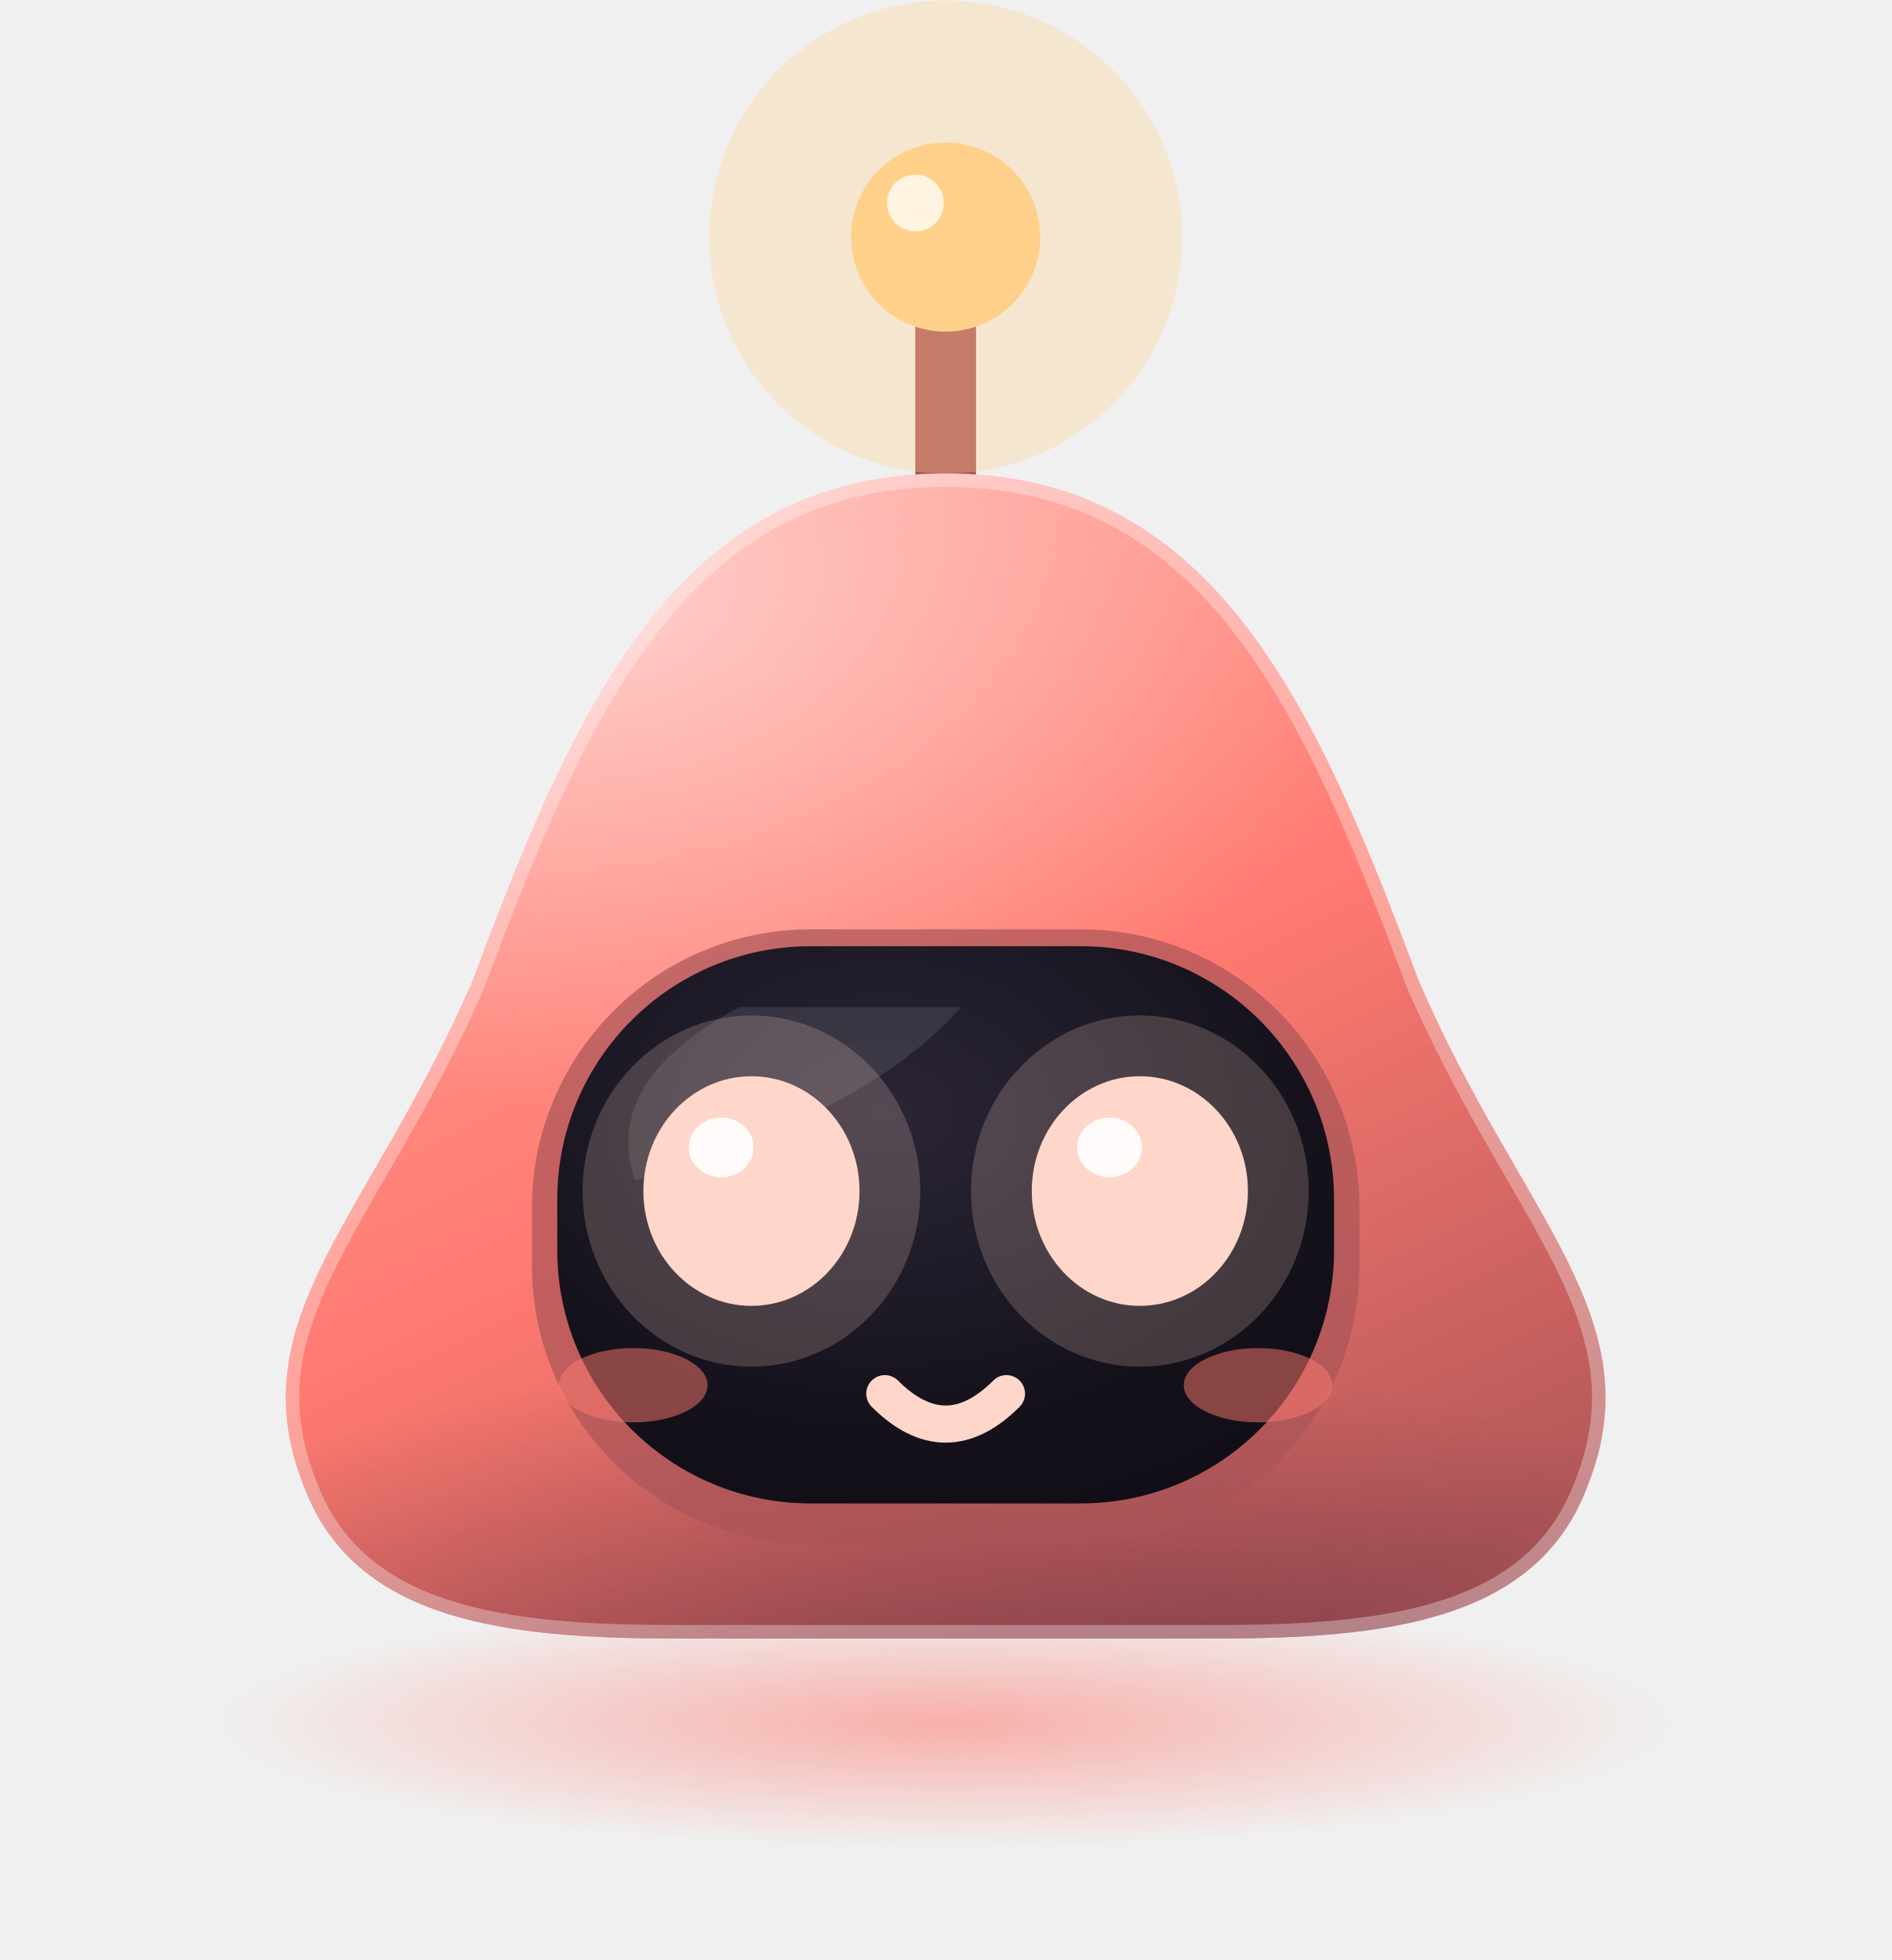
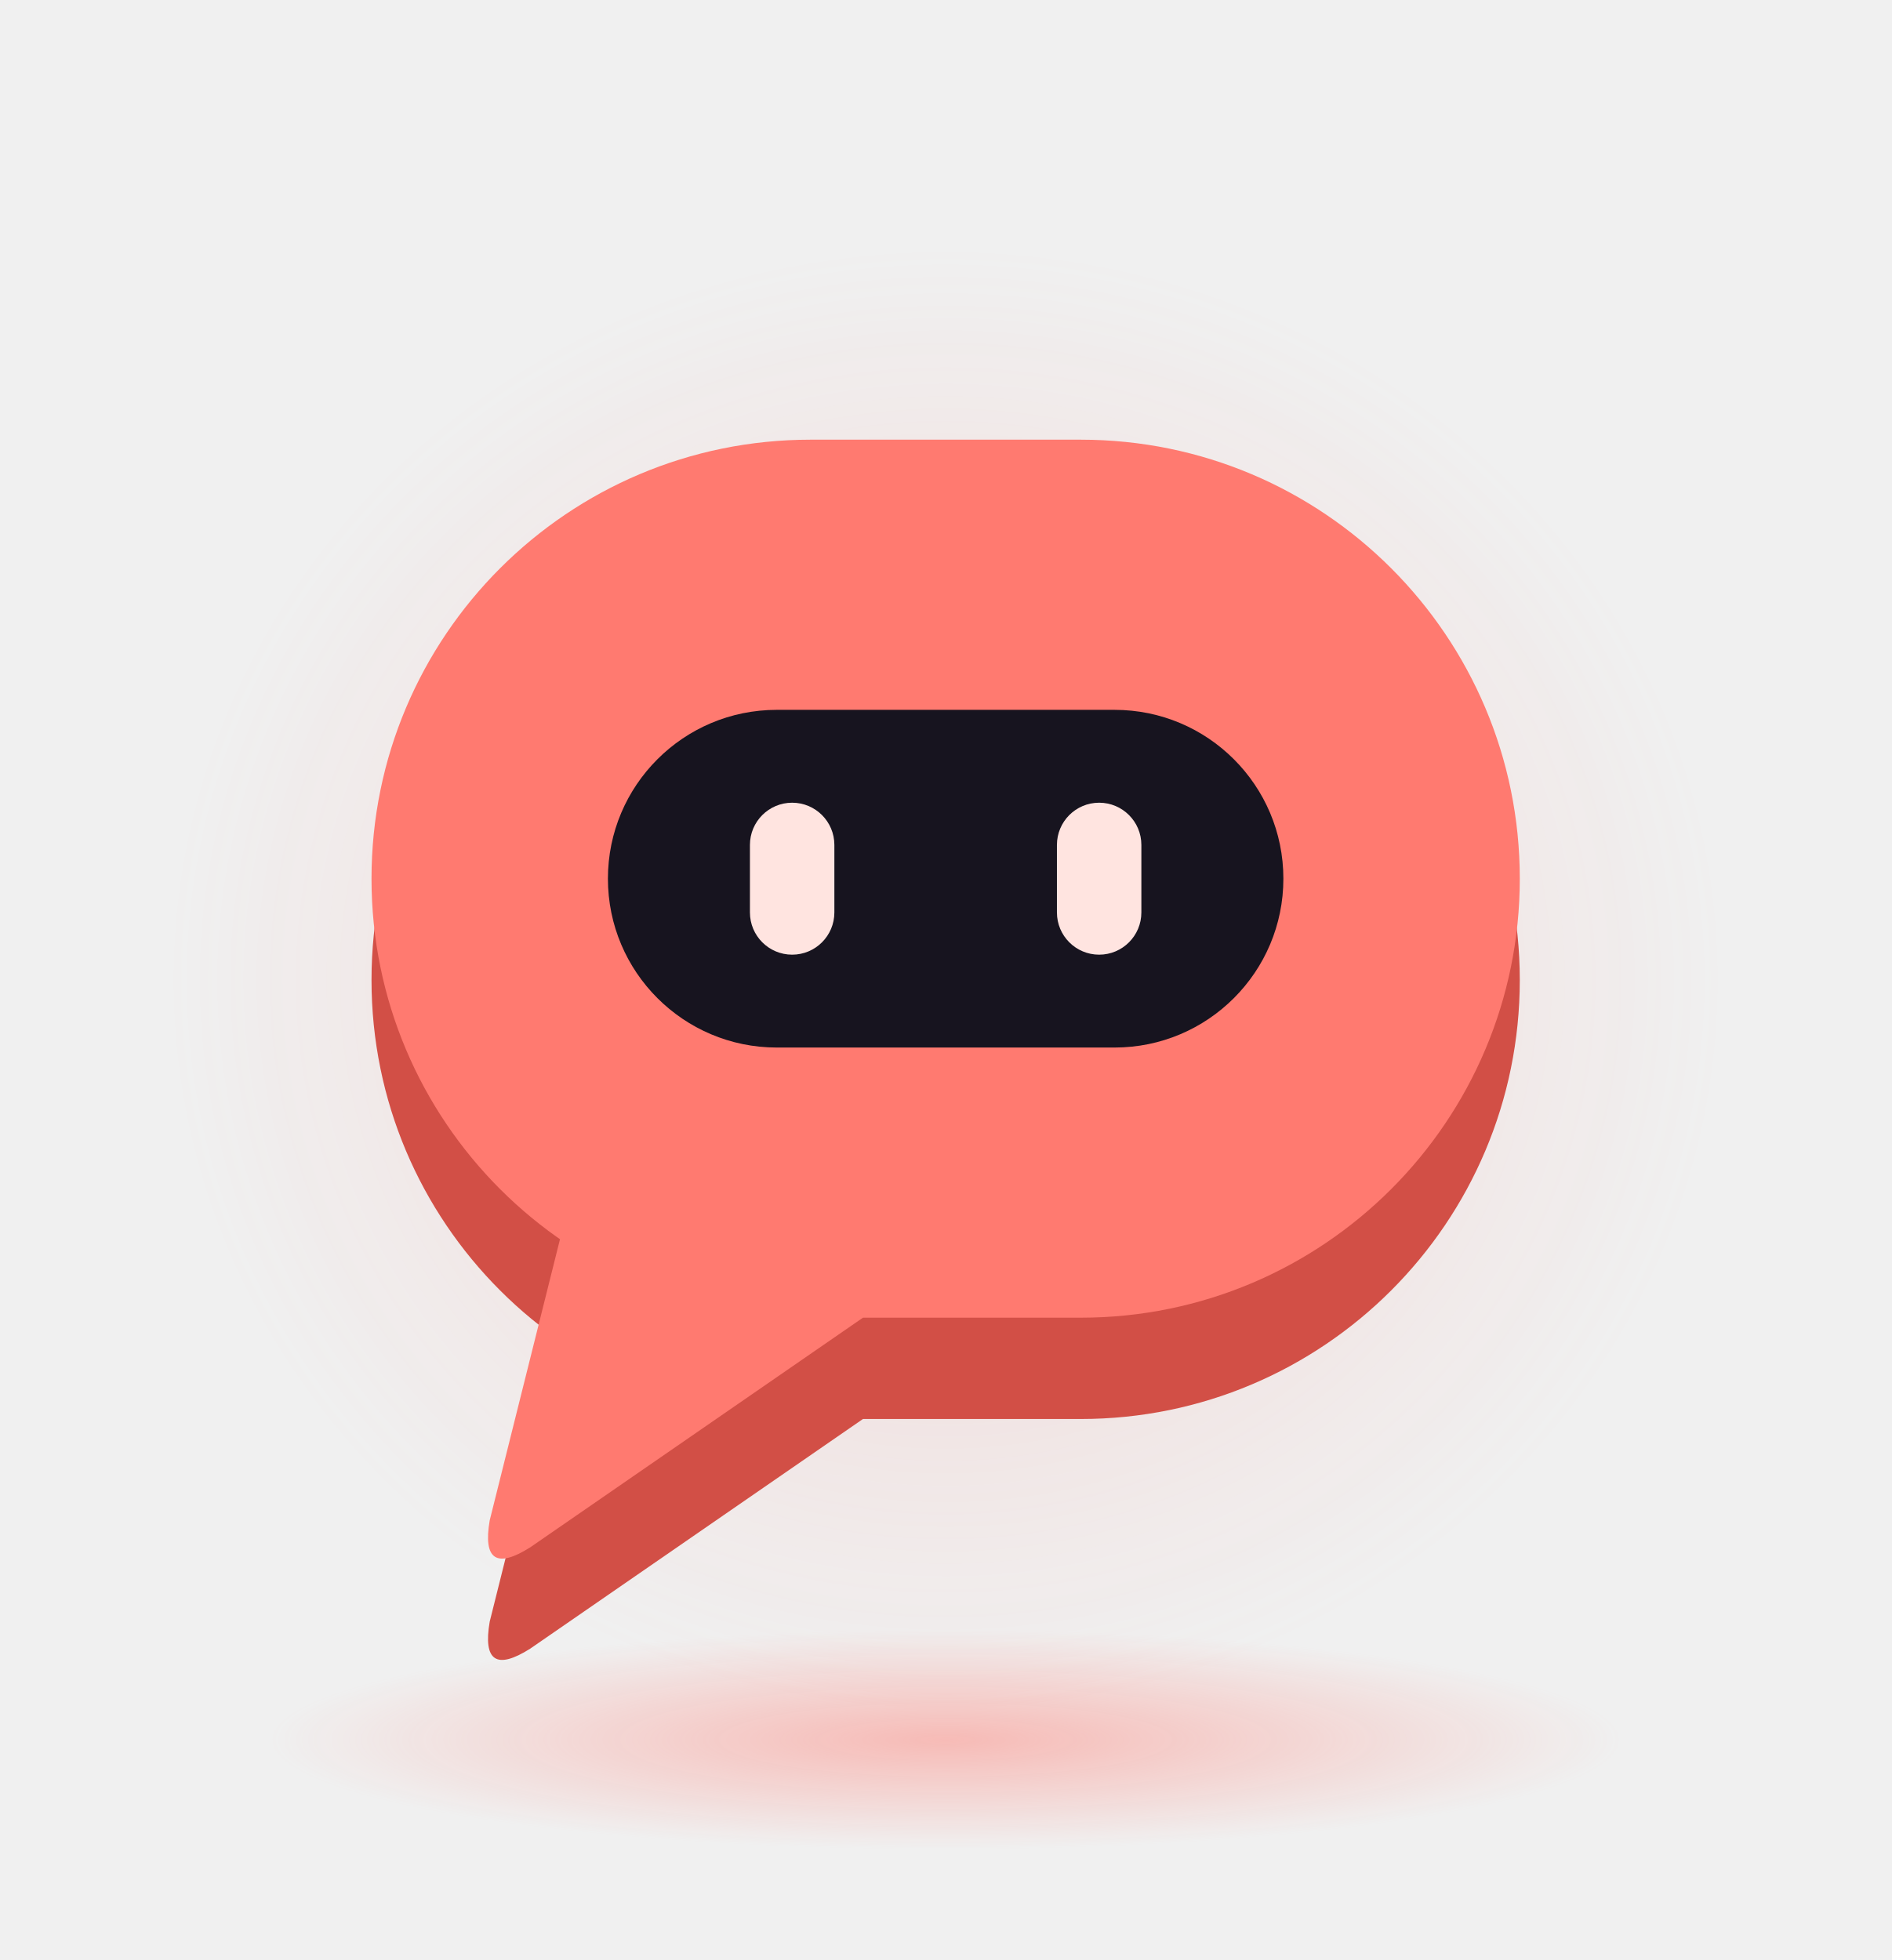
<svg xmlns="http://www.w3.org/2000/svg" viewBox="-6 -6 112 116" width="494" height="512">
  <style>
.saya-float{animation:saya-bob 3.6s ease-in-out infinite}
- .saya-antenna,.saya-hand{transform-box:fill-box;transform-origin:50% 100%}
- .saya-antenna{animation:saya-sway 4.2s ease-in-out infinite}
- .saya-hand-l{animation:saya-hand 3.6s ease-in-out infinite}
- .saya-hand-r{animation:saya-hand 3.6s ease-in-out infinite reverse}
.mascot-eyes{transform-box:fill-box;transform-origin:center;animation:saya-blink 5.6s infinite}
.saya-halo{animation:saya-halo 1.8s ease-in-out infinite}
.saya-shadow{transform-box:fill-box;transform-origin:center;animation:saya-pool 3.6s ease-in-out infinite}
.saya-prism{animation:saya-prism 9s linear infinite}
.saya-spark{transform-box:fill-box;transform-origin:center;animation:saya-spark 2.4s ease-in-out infinite}
.saya-spark:nth-of-type(2){animation-delay:.8s}.saya-spark:nth-of-type(3){animation-delay:1.6s}.saya-spark:nth-of-type(4){animation-delay:1.2s}
@keyframes saya-bob{0%,100%{transform:translateY(0)}50%{transform:translateY(-5px)}}
- @keyframes saya-sway{0%,100%{transform:rotate(-5deg)}50%{transform:rotate(6deg)}}
- @keyframes saya-hand{0%,100%{transform:translateY(0)}50%{transform:translateY(-4px)}}
@keyframes saya-blink{0%,45%,49%,100%{transform:scaleY(1)}47%{transform:scaleY(.08)}}
@keyframes saya-halo{0%,100%{opacity:.32}50%{opacity:.12}}
@keyframes saya-pool{0%,100%{transform:scaleX(1);opacity:1}50%{transform:scaleX(.82);opacity:.6}}
@keyframes saya-prism{to{filter:hue-rotate(360deg)}}
@keyframes saya-spark{0%,100%{opacity:0;transform:scale(.4)}50%{opacity:1;transform:scale(1) rotate(45deg)}}
@media (prefers-reduced-motion:reduce){*{animation:none!important}}</style>
  <defs>
-     <linearGradient id="bean-R0s" x1="0.2" y1="0" x2="0.75" y2="1">
-       <stop offset="0" stop-color="#ffa49b" />
-       <stop offset="0.52" stop-color="#ff7a70" />
-       <stop offset="1" stop-color="#b3585a" />
-     </linearGradient>
-     <radialGradient id="bean-R0h">
-       <stop offset="0" stop-color="#fff" stop-opacity="0.5" />
-       <stop offset="1" stop-color="#fff" stop-opacity="0" />
-     </radialGradient>
-     <radialGradient id="bean-R0d">
-       <stop offset="0" stop-color="#190b26" stop-opacity="0.5" />
-       <stop offset="1" stop-color="#190b26" stop-opacity="0" />
-     </radialGradient>
-     <radialGradient id="bean-R0v" cx="0.42" cy="0.3" r="0.95">
-       <stop offset="0" stop-color="#2b2536" />
-       <stop offset="0.6" stop-color="#14111b" />
-       <stop offset="1" stop-color="#0e0b12" />
-     </radialGradient>
    <radialGradient id="bean-R0g">
-       <stop offset="0" stop-color="#ff7a70" stop-opacity="0.55" />
+       <stop offset="0" stop-color="#ff7a70" stop-opacity="0.7" />
      <stop offset="1" stop-color="#ff7a70" stop-opacity="0" />
    </radialGradient>
-     <clipPath id="bean-R0c">
-       <path d="M50 22C66 22 72 36 78 52C84 66 92 72 88 82C85 90 76 91 66 91H34C24 91 15 90 12 82C8 72 16 66 22 52C28 36 34 22 50 22Z" />
-     </clipPath>
+     <radialGradient id="bean-R0s">
+       <stop offset="0" stop-color="#ff7a70" stop-opacity="0.45" />
+       <stop offset="1" stop-color="#ff7a70" stop-opacity="0" />
+     </radialGradient>
  </defs>
  <g class="saya-float">
-     <ellipse class="saya-shadow" cx="50" cy="96" rx="44" ry="7.5" fill="url(#bean-R0g)" />
+     <ellipse class="saya-shadow" cx="50" cy="97" rx="40" ry="6.5" fill="url(#bean-R0s)" />
    <g class="saya-head">
-       <g class="saya-antenna">
+       <ellipse class="saya-halo" opacity="0.32" cx="50" cy="52" rx="46" ry="44" fill="url(#bean-R0g)" />
+       <path d="M42 20H58A26 26 0 0 1 84 46V46A26 26 0 0 1 58 72H42A26 26 0 0 1 16 46V46A26 26 0 0 1 42 20ZM48 70L25.4 85.6Q22.4 87.5 23 84L28 64Z" fill="#d24f46" transform="translate(0 6)" />
+       <path d="M42 20H58A26 26 0 0 1 84 46V46A26 26 0 0 1 58 72H42A26 26 0 0 1 16 46V46A26 26 0 0 1 42 20ZM48 70L25.4 85.6Q22.4 87.5 23 84L28 64Z" fill="#ff7a70" />
+       <rect x="30" y="36" width="40" height="20" rx="10" fill="#17141f" />
+       <g class="mascot-eyes">
        <g>
-           <path d="M50 24V12" stroke="#a95457" stroke-width="3.6" stroke-linecap="round" />
-           <g>
-             <circle class="saya-halo" opacity="0.32" cx="50" cy="8" r="14" fill="#ffd08a" />
-             <circle class="saya-lamp" fill="#ffd08a" cx="50" cy="8" r="5.6" />
-             <circle cx="48.208" cy="5.984" r="1.68" fill="#fff" opacity="0.75" />
-           </g>
+           <path d="M38.41 44a2.5 2.5 0 0 1 5 0v4a2.5 2.5 0 0 1 -5 0ZM56.59 44a2.5 2.5 0 0 1 5 0v4a2.5 2.5 0 0 1 -5 0Z" fill="#ffe4e0" />
        </g>
      </g>
-       <path d="M50 22C66 22 72 36 78 52C84 66 92 72 88 82C85 90 76 91 66 91H34C24 91 15 90 12 82C8 72 16 66 22 52C28 36 34 22 50 22Z" fill="url(#bean-R0s)" />
-       <g clip-path="url(#bean-R0c)">
-         <ellipse cx="30" cy="30" rx="46" ry="30" fill="url(#bean-R0h)" />
-         <ellipse cx="50" cy="104" rx="66" ry="30" fill="url(#bean-R0d)" />
-         <path d="M50 22C66 22 72 36 78 52C84 66 92 72 88 82C85 90 76 91 66 91H34C24 91 15 90 12 82C8 72 16 66 22 52C28 36 34 22 50 22Z" fill="none" stroke="#fff" stroke-opacity="0.32" stroke-width="1.6" />
-       </g>
-       <rect x="25.5" y="49" width="49" height="36.4" rx="16.5" fill="#a95457" opacity="0.7" />
-       <rect x="27" y="50" width="46" height="33" rx="15" fill="url(#bean-R0v)" />
-       <path d="M37.8 53.6H50.92Q45.4 59.9 31.6 63.86Q29.6 58 37.8 53.6Z" fill="#fff" opacity="0.1" />
-       <ellipse cx="31.5" cy="76" rx="4.4" ry="2.2" fill="#ff7a70" opacity="0.5" />
-       <ellipse cx="68.5" cy="76" rx="4.4" ry="2.2" fill="#ff7a70" opacity="0.5" />
-       <g class="mascot-eyes">
-         <g>
-           <ellipse cx="38.5" cy="64.5" rx="10" ry="10.4" fill="#ffd6ca" opacity="0.2" />
-           <ellipse cx="61.5" cy="64.5" rx="10" ry="10.4" fill="#ffd6ca" opacity="0.2" />
-           <ellipse cx="38.5" cy="64.5" rx="6.4" ry="6.8" fill="#ffd6ca" />
-           <ellipse cx="61.5" cy="64.5" rx="6.4" ry="6.8" fill="#ffd6ca" />
-           <ellipse cx="36.708" cy="61.916" rx="1.92" ry="1.768" fill="#fff" opacity="0.9" />
-           <ellipse cx="59.708" cy="61.916" rx="1.92" ry="1.768" fill="#fff" opacity="0.9" />
-         </g>
-       </g>
-       <path d="M46.4 76.5q3.6 3.6 7.2 0" fill="none" stroke="#ffd6ca" stroke-width="2.2" stroke-linecap="round" />
    </g>
  </g>
</svg>
